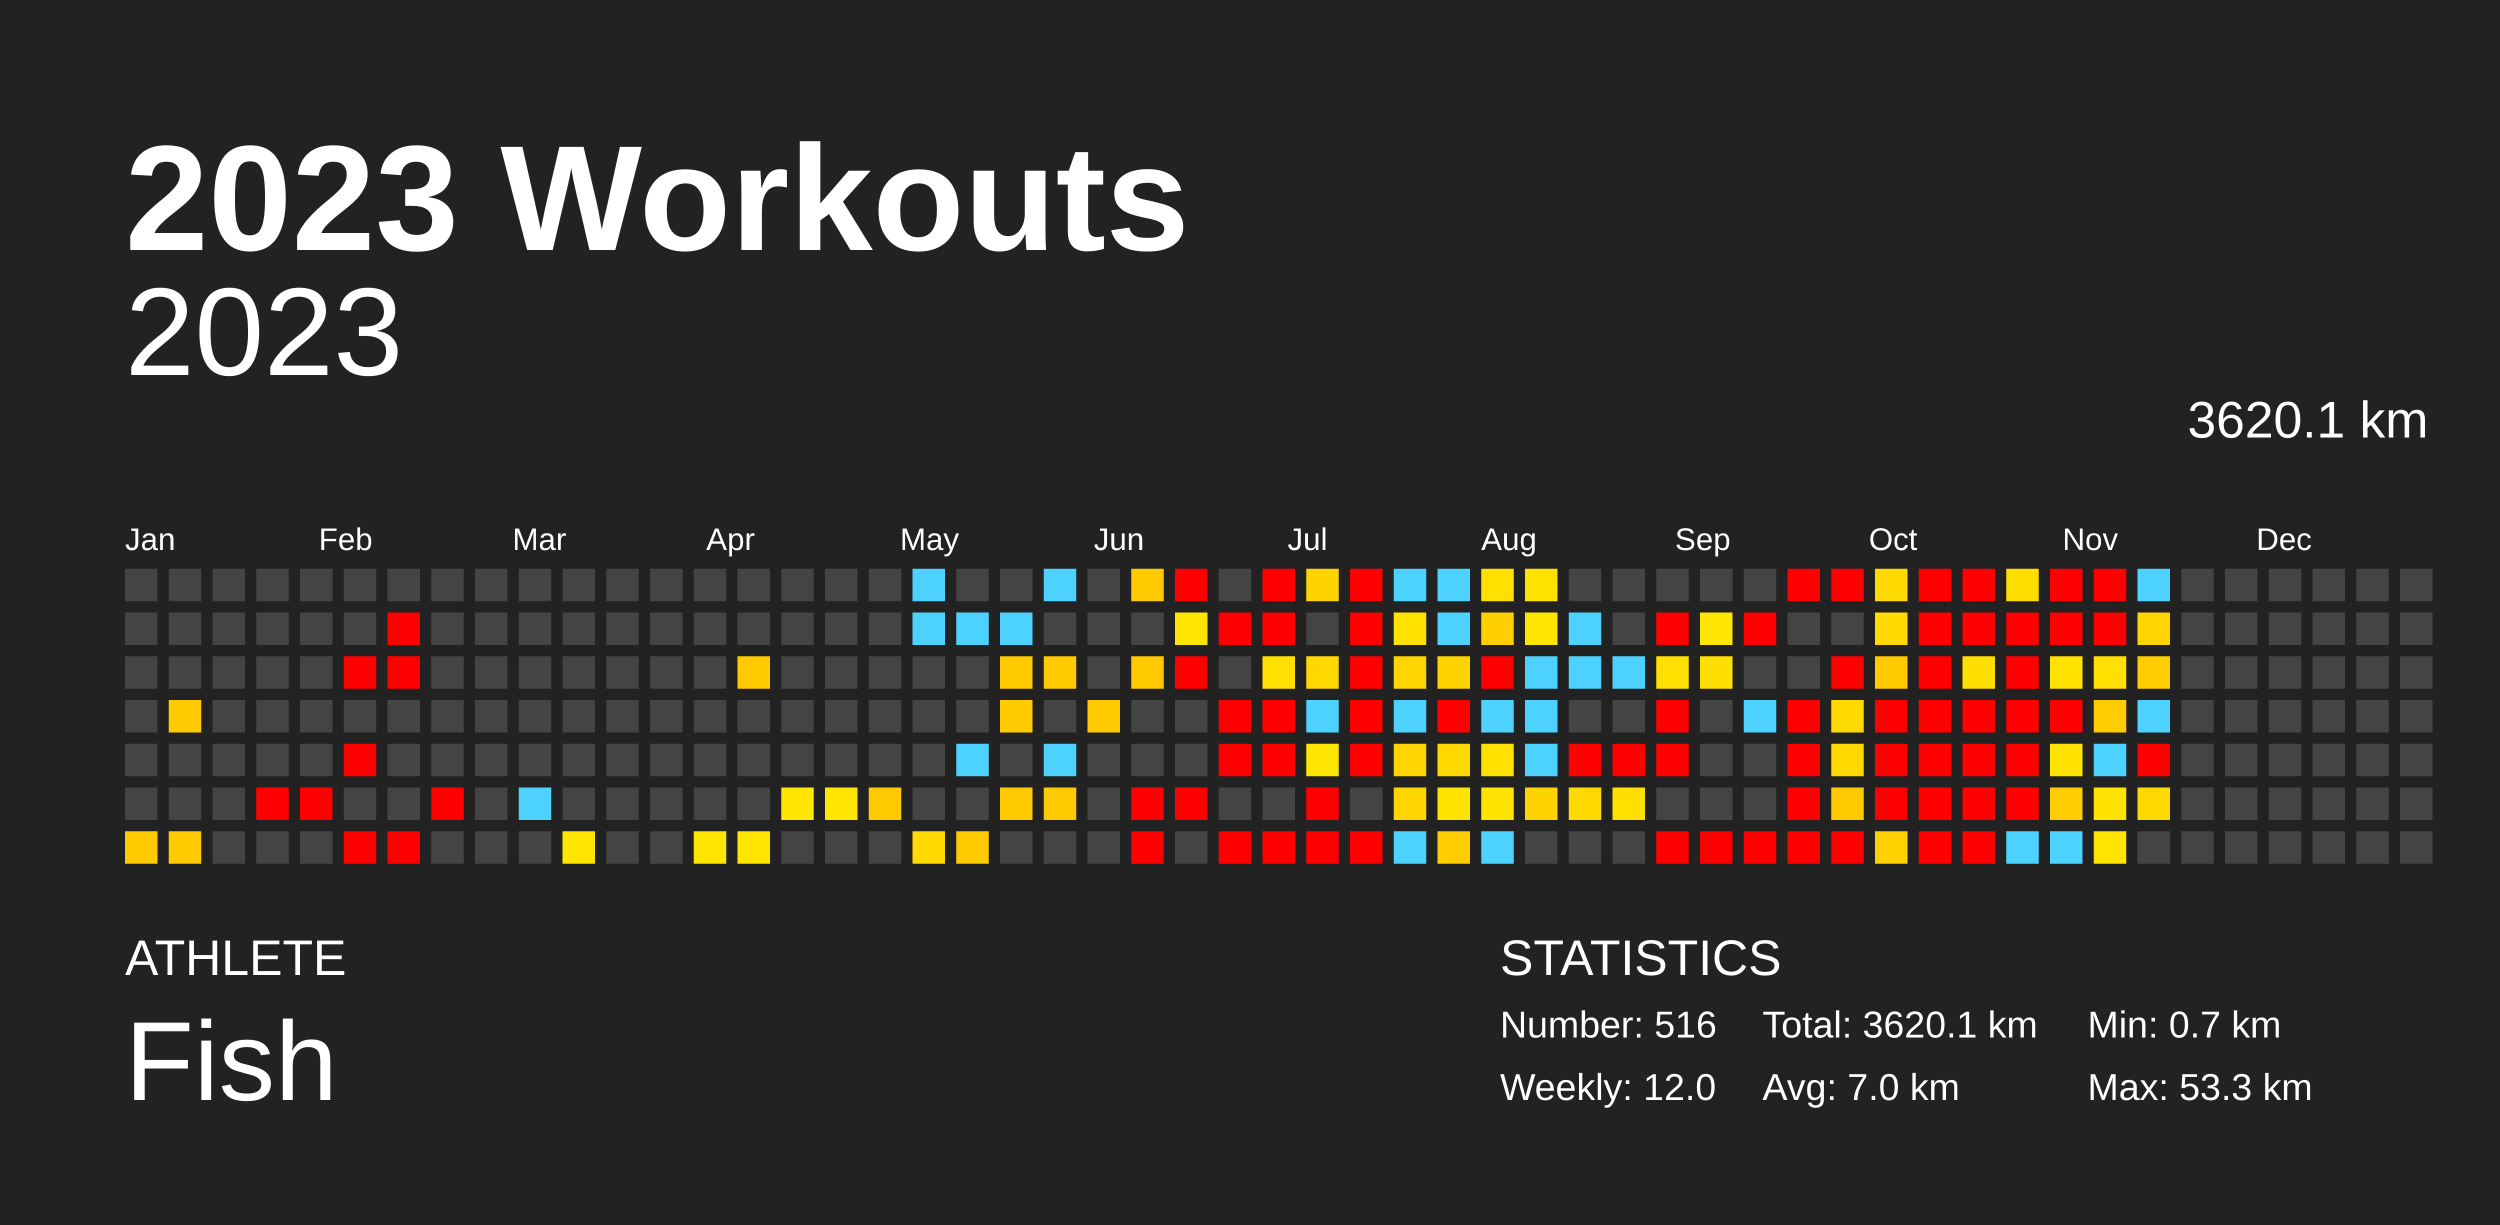
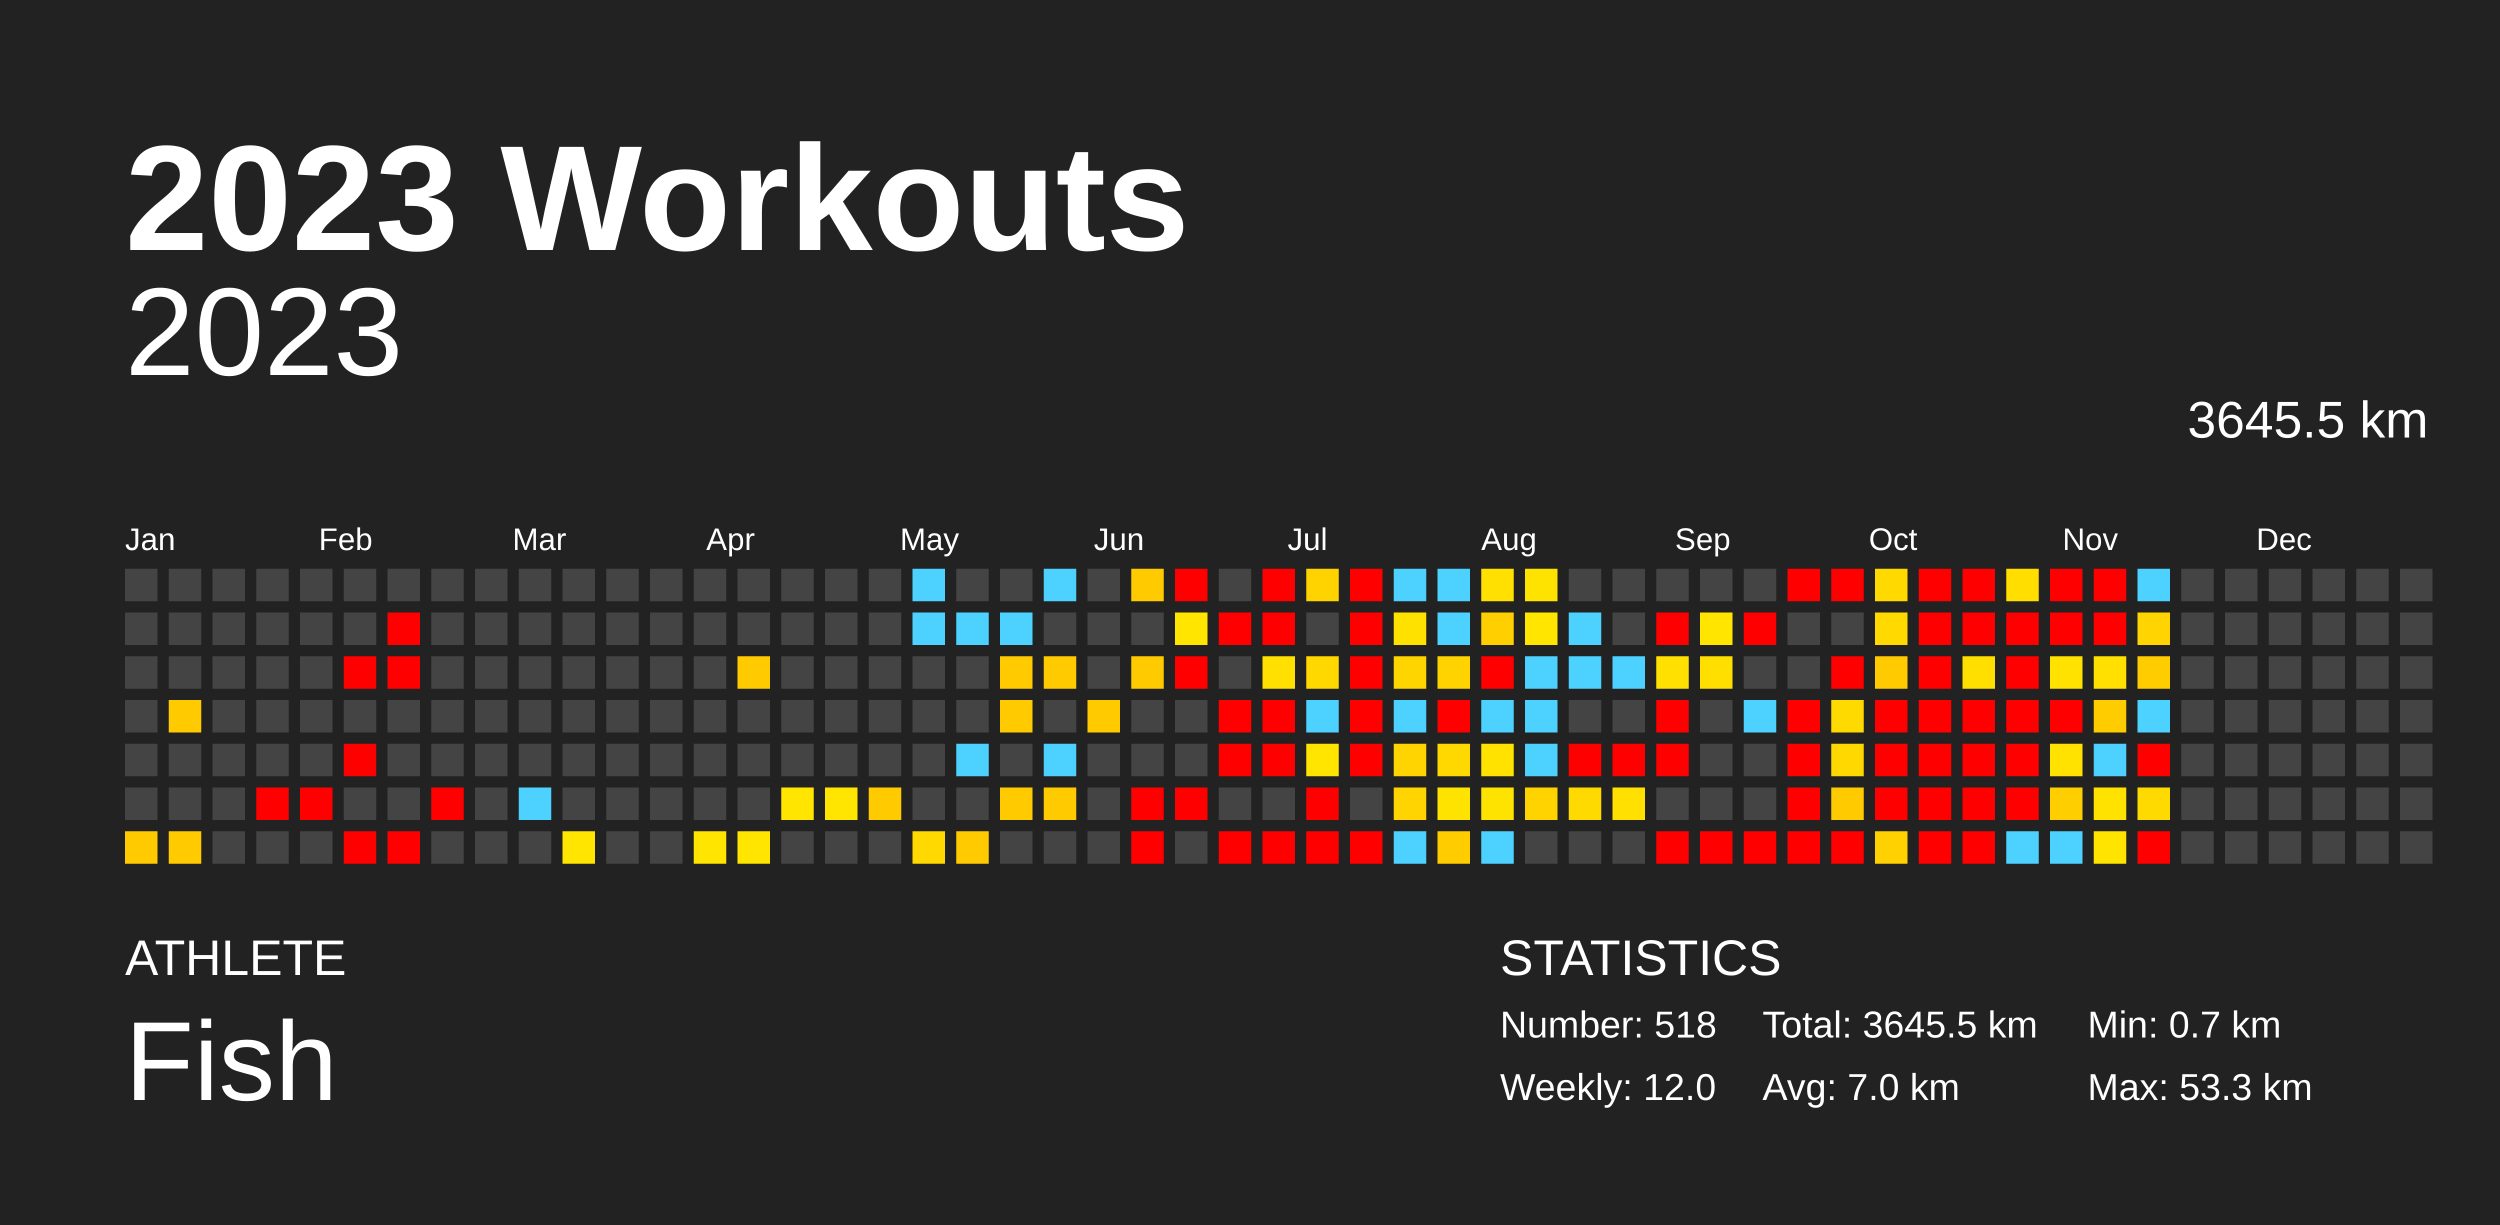
<svg xmlns="http://www.w3.org/2000/svg" baseProfile="full" height="98mm" version="1.1" viewBox="0,0,200,98" width="200mm">
  <defs />
  <rect fill="#222222" height="98" width="200" x="0" y="0" />
  <text fill="#FFFFFF" style="font-size:12px; font-family:Arial; font-weight:bold;" x="10" y="20">2023 Workouts</text>
  <text fill="#FFFFFF" style="font-size:4px; font-family:Arial" x="10" y="78">ATHLETE</text>
  <text fill="#FFFFFF" style="font-size:9px; font-family:Arial" x="10" y="88">Fish</text>
  <text fill="#FFFFFF" style="font-size:4px; font-family:Arial" x="120" y="78">STATISTICS</text>
-   <text fill="#FFFFFF" style="font-size:3px; font-family:Arial" x="120" y="83">Number: 516</text>
+   <text fill="#FFFFFF" style="font-size:3px; font-family:Arial" x="120" y="83">Number: 518</text>
  <text fill="#FFFFFF" style="font-size:3px; font-family:Arial" x="120" y="88">Weekly: 12.0</text>
-   <text fill="#FFFFFF" style="font-size:3px; font-family:Arial" x="141" y="83">Total: 3620.1 km</text>
+   <text fill="#FFFFFF" style="font-size:3px; font-family:Arial" x="141" y="83">Total: 3645.5 km</text>
  <text fill="#FFFFFF" style="font-size:3px; font-family:Arial" x="141" y="88">Avg: 7.0 km</text>
  <text fill="#FFFFFF" style="font-size:3px; font-family:Arial" x="167" y="83">Min: 0.7 km</text>
  <text fill="#FFFFFF" style="font-size:3px; font-family:Arial" x="167" y="88">Max: 53.3 km</text>
  <text alignment-baseline="hanging" fill="#FFFFFF" style="font-size:10.0px; font-family:Arial;" x="10" y="30">2023</text>
-   <text alignment-baseline="hanging" fill="#FFFFFF" style="font-size:4.125px; font-family:Arial;" x="175" y="35">3620.1 km</text>
+   <text alignment-baseline="hanging" fill="#FFFFFF" style="font-size:4.125px; font-family:Arial;" x="175" y="35">3645.5 km</text>
  <text fill="#FFFFFF" style="font-size:2.5px; font-family:Arial" x="10.0" y="44">Jan</text>
  <text fill="#FFFFFF" style="font-size:2.5px; font-family:Arial" x="25.5" y="44">Feb</text>
  <text fill="#FFFFFF" style="font-size:2.5px; font-family:Arial" x="41.0" y="44">Mar</text>
  <text fill="#FFFFFF" style="font-size:2.5px; font-family:Arial" x="56.5" y="44">Apr</text>
  <text fill="#FFFFFF" style="font-size:2.5px; font-family:Arial" x="72.0" y="44">May</text>
  <text fill="#FFFFFF" style="font-size:2.5px; font-family:Arial" x="87.5" y="44">Jun</text>
  <text fill="#FFFFFF" style="font-size:2.5px; font-family:Arial" x="103.0" y="44">Jul</text>
  <text fill="#FFFFFF" style="font-size:2.5px; font-family:Arial" x="118.5" y="44">Aug</text>
  <text fill="#FFFFFF" style="font-size:2.5px; font-family:Arial" x="134.0" y="44">Sep</text>
  <text fill="#FFFFFF" style="font-size:2.5px; font-family:Arial" x="149.5" y="44">Oct</text>
  <text fill="#FFFFFF" style="font-size:2.5px; font-family:Arial" x="165.0" y="44">Nov</text>
  <text fill="#FFFFFF" style="font-size:2.5px; font-family:Arial" x="180.5" y="44">Dec</text>
  <rect fill="#444444" height="2.6" width="2.6" x="10.0" y="45.5" />
  <rect fill="#444444" height="2.6" width="2.6" x="10.0" y="49.0" />
  <rect fill="#444444" height="2.6" width="2.6" x="10.0" y="52.5" />
  <rect fill="#444444" height="2.6" width="2.6" x="10.0" y="56.0" />
  <rect fill="#444444" height="2.6" width="2.6" x="10.0" y="59.5" />
  <rect fill="#444444" height="2.6" width="2.6" x="10.0" y="63.0" />
  <rect fill="#ffca00" height="2.6" width="2.6" x="10.0" y="66.5" />
  <rect fill="#444444" height="2.6" width="2.6" x="13.5" y="45.5" />
  <rect fill="#444444" height="2.6" width="2.6" x="13.5" y="49.0" />
  <rect fill="#444444" height="2.6" width="2.6" x="13.5" y="52.5" />
  <rect fill="#ffca00" height="2.6" width="2.6" x="13.5" y="56.0" />
  <rect fill="#444444" height="2.6" width="2.6" x="13.5" y="59.5" />
  <rect fill="#444444" height="2.6" width="2.6" x="13.5" y="63.0" />
  <rect fill="#ffca00" height="2.6" width="2.6" x="13.5" y="66.5" />
  <rect fill="#444444" height="2.6" width="2.6" x="17.0" y="45.5" />
  <rect fill="#444444" height="2.6" width="2.6" x="17.0" y="49.0" />
  <rect fill="#444444" height="2.6" width="2.6" x="17.0" y="52.5" />
  <rect fill="#444444" height="2.6" width="2.6" x="17.0" y="56.0" />
  <rect fill="#444444" height="2.6" width="2.6" x="17.0" y="59.5" />
  <rect fill="#444444" height="2.6" width="2.6" x="17.0" y="63.0" />
  <rect fill="#444444" height="2.6" width="2.6" x="17.0" y="66.5" />
  <rect fill="#444444" height="2.6" width="2.6" x="20.5" y="45.5" />
  <rect fill="#444444" height="2.6" width="2.6" x="20.5" y="49.0" />
  <rect fill="#444444" height="2.6" width="2.6" x="20.5" y="52.5" />
  <rect fill="#444444" height="2.6" width="2.6" x="20.5" y="56.0" />
  <rect fill="#444444" height="2.6" width="2.6" x="20.5" y="59.5" />
  <rect fill="red" height="2.6" width="2.6" x="20.5" y="63.0" />
  <rect fill="#444444" height="2.6" width="2.6" x="20.5" y="66.5" />
  <rect fill="#444444" height="2.6" width="2.6" x="24.0" y="45.5" />
  <rect fill="#444444" height="2.6" width="2.6" x="24.0" y="49.0" />
  <rect fill="#444444" height="2.6" width="2.6" x="24.0" y="52.5" />
  <rect fill="#444444" height="2.6" width="2.6" x="24.0" y="56.0" />
  <rect fill="#444444" height="2.6" width="2.6" x="24.0" y="59.5" />
  <rect fill="red" height="2.6" width="2.6" x="24.0" y="63.0" />
  <rect fill="#444444" height="2.6" width="2.6" x="24.0" y="66.5" />
  <rect fill="#444444" height="2.6" width="2.6" x="27.5" y="45.5" />
  <rect fill="#444444" height="2.6" width="2.6" x="27.5" y="49.0" />
  <rect fill="red" height="2.6" width="2.6" x="27.5" y="52.5" />
  <rect fill="#444444" height="2.6" width="2.6" x="27.5" y="56.0" />
  <rect fill="red" height="2.6" width="2.6" x="27.5" y="59.5" />
  <rect fill="#444444" height="2.6" width="2.6" x="27.5" y="63.0" />
  <rect fill="red" height="2.6" width="2.6" x="27.5" y="66.5" />
  <rect fill="#444444" height="2.6" width="2.6" x="31.0" y="45.5" />
  <rect fill="red" height="2.6" width="2.6" x="31.0" y="49.0" />
  <rect fill="red" height="2.6" width="2.6" x="31.0" y="52.5" />
  <rect fill="#444444" height="2.6" width="2.6" x="31.0" y="56.0" />
  <rect fill="#444444" height="2.6" width="2.6" x="31.0" y="59.5" />
  <rect fill="#444444" height="2.6" width="2.6" x="31.0" y="63.0" />
  <rect fill="red" height="2.6" width="2.6" x="31.0" y="66.5" />
  <rect fill="#444444" height="2.6" width="2.6" x="34.5" y="45.5" />
  <rect fill="#444444" height="2.6" width="2.6" x="34.5" y="49.0" />
  <rect fill="#444444" height="2.6" width="2.6" x="34.5" y="52.5" />
  <rect fill="#444444" height="2.6" width="2.6" x="34.5" y="56.0" />
  <rect fill="#444444" height="2.6" width="2.6" x="34.5" y="59.5" />
  <rect fill="red" height="2.6" width="2.6" x="34.5" y="63.0" />
  <rect fill="#444444" height="2.6" width="2.6" x="34.5" y="66.5" />
  <rect fill="#444444" height="2.6" width="2.6" x="38.0" y="45.5" />
  <rect fill="#444444" height="2.6" width="2.6" x="38.0" y="49.0" />
  <rect fill="#444444" height="2.6" width="2.6" x="38.0" y="52.5" />
  <rect fill="#444444" height="2.6" width="2.6" x="38.0" y="56.0" />
  <rect fill="#444444" height="2.6" width="2.6" x="38.0" y="59.5" />
  <rect fill="#444444" height="2.6" width="2.6" x="38.0" y="63.0" />
  <rect fill="#444444" height="2.6" width="2.6" x="38.0" y="66.5" />
  <rect fill="#444444" height="2.6" width="2.6" x="41.5" y="45.5" />
  <rect fill="#444444" height="2.6" width="2.6" x="41.5" y="49.0" />
  <rect fill="#444444" height="2.6" width="2.6" x="41.5" y="52.5" />
  <rect fill="#444444" height="2.6" width="2.6" x="41.5" y="56.0" />
  <rect fill="#444444" height="2.6" width="2.6" x="41.5" y="59.5" />
  <rect fill="#4dd2ff" height="2.6" width="2.6" x="41.5" y="63.0" />
  <rect fill="#444444" height="2.6" width="2.6" x="41.5" y="66.5" />
  <rect fill="#444444" height="2.6" width="2.6" x="45.0" y="45.5" />
  <rect fill="#444444" height="2.6" width="2.6" x="45.0" y="49.0" />
  <rect fill="#444444" height="2.6" width="2.6" x="45.0" y="52.5" />
  <rect fill="#444444" height="2.6" width="2.6" x="45.0" y="56.0" />
  <rect fill="#444444" height="2.6" width="2.6" x="45.0" y="59.5" />
  <rect fill="#444444" height="2.6" width="2.6" x="45.0" y="63.0" />
  <rect fill="#ffe500" height="2.6" width="2.6" x="45.0" y="66.5" />
  <rect fill="#444444" height="2.6" width="2.6" x="48.5" y="45.5" />
  <rect fill="#444444" height="2.6" width="2.6" x="48.5" y="49.0" />
  <rect fill="#444444" height="2.6" width="2.6" x="48.5" y="52.5" />
  <rect fill="#444444" height="2.6" width="2.6" x="48.5" y="56.0" />
  <rect fill="#444444" height="2.6" width="2.6" x="48.5" y="59.5" />
  <rect fill="#444444" height="2.6" width="2.6" x="48.5" y="63.0" />
  <rect fill="#444444" height="2.6" width="2.6" x="48.5" y="66.5" />
  <rect fill="#444444" height="2.6" width="2.6" x="52.0" y="45.5" />
  <rect fill="#444444" height="2.6" width="2.6" x="52.0" y="49.0" />
  <rect fill="#444444" height="2.6" width="2.6" x="52.0" y="52.5" />
  <rect fill="#444444" height="2.6" width="2.6" x="52.0" y="56.0" />
  <rect fill="#444444" height="2.6" width="2.6" x="52.0" y="59.5" />
  <rect fill="#444444" height="2.6" width="2.6" x="52.0" y="63.0" />
  <rect fill="#444444" height="2.6" width="2.6" x="52.0" y="66.5" />
  <rect fill="#444444" height="2.6" width="2.6" x="55.5" y="45.5" />
  <rect fill="#444444" height="2.6" width="2.6" x="55.5" y="49.0" />
  <rect fill="#444444" height="2.6" width="2.6" x="55.5" y="52.5" />
  <rect fill="#444444" height="2.6" width="2.6" x="55.5" y="56.0" />
  <rect fill="#444444" height="2.6" width="2.6" x="55.5" y="59.5" />
  <rect fill="#444444" height="2.6" width="2.6" x="55.5" y="63.0" />
  <rect fill="#ffe500" height="2.6" width="2.6" x="55.5" y="66.5" />
  <rect fill="#444444" height="2.6" width="2.6" x="59.0" y="45.5" />
  <rect fill="#444444" height="2.6" width="2.6" x="59.0" y="49.0" />
  <rect fill="#ffca00" height="2.6" width="2.6" x="59.0" y="52.5" />
  <rect fill="#444444" height="2.6" width="2.6" x="59.0" y="56.0" />
  <rect fill="#444444" height="2.6" width="2.6" x="59.0" y="59.5" />
  <rect fill="#444444" height="2.6" width="2.6" x="59.0" y="63.0" />
  <rect fill="#ffe500" height="2.6" width="2.6" x="59.0" y="66.5" />
  <rect fill="#444444" height="2.6" width="2.6" x="62.5" y="45.5" />
  <rect fill="#444444" height="2.6" width="2.6" x="62.5" y="49.0" />
  <rect fill="#444444" height="2.6" width="2.6" x="62.5" y="52.5" />
  <rect fill="#444444" height="2.6" width="2.6" x="62.5" y="56.0" />
  <rect fill="#444444" height="2.6" width="2.6" x="62.5" y="59.5" />
  <rect fill="#ffe500" height="2.6" width="2.6" x="62.5" y="63.0" />
  <rect fill="#444444" height="2.6" width="2.6" x="62.5" y="66.5" />
  <rect fill="#444444" height="2.6" width="2.6" x="66.0" y="45.5" />
  <rect fill="#444444" height="2.6" width="2.6" x="66.0" y="49.0" />
  <rect fill="#444444" height="2.6" width="2.6" x="66.0" y="52.5" />
  <rect fill="#444444" height="2.6" width="2.6" x="66.0" y="56.0" />
  <rect fill="#444444" height="2.6" width="2.6" x="66.0" y="59.5" />
  <rect fill="#ffe500" height="2.6" width="2.6" x="66.0" y="63.0" />
  <rect fill="#444444" height="2.6" width="2.6" x="66.0" y="66.5" />
  <rect fill="#444444" height="2.6" width="2.6" x="69.5" y="45.5" />
  <rect fill="#444444" height="2.6" width="2.6" x="69.5" y="49.0" />
  <rect fill="#444444" height="2.6" width="2.6" x="69.5" y="52.5" />
  <rect fill="#444444" height="2.6" width="2.6" x="69.5" y="56.0" />
  <rect fill="#444444" height="2.6" width="2.6" x="69.5" y="59.5" />
  <rect fill="#ffca00" height="2.6" width="2.6" x="69.5" y="63.0" />
  <rect fill="#444444" height="2.6" width="2.6" x="69.5" y="66.5" />
  <rect fill="#4dd2ff" height="2.6" width="2.6" x="73.0" y="45.5" />
  <rect fill="#4dd2ff" height="2.6" width="2.6" x="73.0" y="49.0" />
  <rect fill="#444444" height="2.6" width="2.6" x="73.0" y="52.5" />
  <rect fill="#444444" height="2.6" width="2.6" x="73.0" y="56.0" />
  <rect fill="#444444" height="2.6" width="2.6" x="73.0" y="59.5" />
  <rect fill="#444444" height="2.6" width="2.6" x="73.0" y="63.0" />
  <rect fill="#ffd900" height="2.6" width="2.6" x="73.0" y="66.5" />
  <rect fill="#444444" height="2.6" width="2.6" x="76.5" y="45.5" />
  <rect fill="#4dd2ff" height="2.6" width="2.6" x="76.5" y="49.0" />
  <rect fill="#444444" height="2.6" width="2.6" x="76.5" y="52.5" />
  <rect fill="#444444" height="2.6" width="2.6" x="76.5" y="56.0" />
  <rect fill="#4dd2ff" height="2.6" width="2.6" x="76.5" y="59.5" />
  <rect fill="#444444" height="2.6" width="2.6" x="76.5" y="63.0" />
  <rect fill="#ffca00" height="2.6" width="2.6" x="76.5" y="66.5" />
  <rect fill="#444444" height="2.6" width="2.6" x="80.0" y="45.5" />
  <rect fill="#4dd2ff" height="2.6" width="2.6" x="80.0" y="49.0" />
  <rect fill="#ffca00" height="2.6" width="2.6" x="80.0" y="52.5" />
  <rect fill="#ffca00" height="2.6" width="2.6" x="80.0" y="56.0" />
  <rect fill="#444444" height="2.6" width="2.6" x="80.0" y="59.5" />
  <rect fill="#ffca00" height="2.6" width="2.6" x="80.0" y="63.0" />
  <rect fill="#444444" height="2.6" width="2.6" x="80.0" y="66.5" />
  <rect fill="#4dd2ff" height="2.6" width="2.6" x="83.5" y="45.5" />
  <rect fill="#444444" height="2.6" width="2.6" x="83.5" y="49.0" />
  <rect fill="#ffca00" height="2.6" width="2.6" x="83.5" y="52.5" />
  <rect fill="#444444" height="2.6" width="2.6" x="83.5" y="56.0" />
  <rect fill="#4dd2ff" height="2.6" width="2.6" x="83.5" y="59.5" />
  <rect fill="#ffca00" height="2.6" width="2.6" x="83.5" y="63.0" />
  <rect fill="#444444" height="2.6" width="2.6" x="83.5" y="66.5" />
  <rect fill="#444444" height="2.6" width="2.6" x="87.0" y="45.5" />
  <rect fill="#444444" height="2.6" width="2.6" x="87.0" y="49.0" />
  <rect fill="#444444" height="2.6" width="2.6" x="87.0" y="52.5" />
  <rect fill="#ffca00" height="2.6" width="2.6" x="87.0" y="56.0" />
  <rect fill="#444444" height="2.6" width="2.6" x="87.0" y="59.5" />
  <rect fill="#444444" height="2.6" width="2.6" x="87.0" y="63.0" />
  <rect fill="#444444" height="2.6" width="2.6" x="87.0" y="66.5" />
  <rect fill="#ffca00" height="2.6" width="2.6" x="90.5" y="45.5" />
  <rect fill="#444444" height="2.6" width="2.6" x="90.5" y="49.0" />
  <rect fill="#ffca00" height="2.6" width="2.6" x="90.5" y="52.5" />
  <rect fill="#444444" height="2.6" width="2.6" x="90.5" y="56.0" />
  <rect fill="#444444" height="2.6" width="2.6" x="90.5" y="59.5" />
  <rect fill="red" height="2.6" width="2.6" x="90.5" y="63.0" />
  <rect fill="red" height="2.6" width="2.6" x="90.5" y="66.5" />
  <rect fill="red" height="2.6" width="2.6" x="94.0" y="45.5" />
  <rect fill="#ffe500" height="2.6" width="2.6" x="94.0" y="49.0" />
  <rect fill="red" height="2.6" width="2.6" x="94.0" y="52.5" />
  <rect fill="#444444" height="2.6" width="2.6" x="94.0" y="56.0" />
  <rect fill="#444444" height="2.6" width="2.6" x="94.0" y="59.5" />
  <rect fill="red" height="2.6" width="2.6" x="94.0" y="63.0" />
  <rect fill="#444444" height="2.6" width="2.6" x="94.0" y="66.5" />
  <rect fill="#444444" height="2.6" width="2.6" x="97.5" y="45.5" />
  <rect fill="red" height="2.6" width="2.6" x="97.5" y="49.0" />
  <rect fill="#444444" height="2.6" width="2.6" x="97.5" y="52.5" />
  <rect fill="red" height="2.6" width="2.6" x="97.5" y="56.0" />
  <rect fill="red" height="2.6" width="2.6" x="97.5" y="59.5" />
  <rect fill="#444444" height="2.6" width="2.6" x="97.5" y="63.0" />
  <rect fill="red" height="2.6" width="2.6" x="97.5" y="66.5" />
  <rect fill="red" height="2.6" width="2.6" x="101.0" y="45.5" />
  <rect fill="red" height="2.6" width="2.6" x="101.0" y="49.0" />
  <rect fill="#ffe000" height="2.6" width="2.6" x="101.0" y="52.5" />
  <rect fill="red" height="2.6" width="2.6" x="101.0" y="56.0" />
  <rect fill="red" height="2.6" width="2.6" x="101.0" y="59.5" />
  <rect fill="#444444" height="2.6" width="2.6" x="101.0" y="63.0" />
  <rect fill="red" height="2.6" width="2.6" x="101.0" y="66.5" />
  <rect fill="#ffd300" height="2.6" width="2.6" x="104.5" y="45.5" />
  <rect fill="#444444" height="2.6" width="2.6" x="104.5" y="49.0" />
  <rect fill="#ffd800" height="2.6" width="2.6" x="104.5" y="52.5" />
  <rect fill="#4dd2ff" height="2.6" width="2.6" x="104.5" y="56.0" />
  <rect fill="#ffe500" height="2.6" width="2.6" x="104.5" y="59.5" />
  <rect fill="red" height="2.6" width="2.6" x="104.5" y="63.0" />
  <rect fill="red" height="2.6" width="2.6" x="104.5" y="66.5" />
  <rect fill="red" height="2.6" width="2.6" x="108.0" y="45.5" />
  <rect fill="red" height="2.6" width="2.6" x="108.0" y="49.0" />
  <rect fill="red" height="2.6" width="2.6" x="108.0" y="52.5" />
  <rect fill="red" height="2.6" width="2.6" x="108.0" y="56.0" />
  <rect fill="red" height="2.6" width="2.6" x="108.0" y="59.5" />
  <rect fill="#444444" height="2.6" width="2.6" x="108.0" y="63.0" />
  <rect fill="red" height="2.6" width="2.6" x="108.0" y="66.5" />
  <rect fill="#4dd2ff" height="2.6" width="2.6" x="111.5" y="45.5" />
  <rect fill="#ffe100" height="2.6" width="2.6" x="111.5" y="49.0" />
  <rect fill="#ffd500" height="2.6" width="2.6" x="111.5" y="52.5" />
  <rect fill="#4dd2ff" height="2.6" width="2.6" x="111.5" y="56.0" />
  <rect fill="#ffd400" height="2.6" width="2.6" x="111.5" y="59.5" />
  <rect fill="#ffd400" height="2.6" width="2.6" x="111.5" y="63.0" />
  <rect fill="#4dd2ff" height="2.6" width="2.6" x="111.5" y="66.5" />
  <rect fill="#4dd2ff" height="2.6" width="2.6" x="115.0" y="45.5" />
  <rect fill="#4dd2ff" height="2.6" width="2.6" x="115.0" y="49.0" />
  <rect fill="#ffd300" height="2.6" width="2.6" x="115.0" y="52.5" />
  <rect fill="red" height="2.6" width="2.6" x="115.0" y="56.0" />
  <rect fill="#ffd800" height="2.6" width="2.6" x="115.0" y="59.5" />
  <rect fill="#ffe300" height="2.6" width="2.6" x="115.0" y="63.0" />
  <rect fill="#ffcc00" height="2.6" width="2.6" x="115.0" y="66.5" />
  <rect fill="#ffe000" height="2.6" width="2.6" x="118.5" y="45.5" />
  <rect fill="#ffcf00" height="2.6" width="2.6" x="118.5" y="49.0" />
  <rect fill="red" height="2.6" width="2.6" x="118.5" y="52.5" />
  <rect fill="#4dd2ff" height="2.6" width="2.6" x="118.5" y="56.0" />
  <rect fill="#ffe200" height="2.6" width="2.6" x="118.5" y="59.5" />
  <rect fill="#ffe300" height="2.6" width="2.6" x="118.5" y="63.0" />
  <rect fill="#4dd2ff" height="2.6" width="2.6" x="118.5" y="66.5" />
  <rect fill="#ffe300" height="2.6" width="2.6" x="122.0" y="45.5" />
  <rect fill="#ffe500" height="2.6" width="2.6" x="122.0" y="49.0" />
  <rect fill="#4dd2ff" height="2.6" width="2.6" x="122.0" y="52.5" />
  <rect fill="#4dd2ff" height="2.6" width="2.6" x="122.0" y="56.0" />
  <rect fill="#4dd2ff" height="2.6" width="2.6" x="122.0" y="59.5" />
  <rect fill="#ffd300" height="2.6" width="2.6" x="122.0" y="63.0" />
  <rect fill="#444444" height="2.6" width="2.6" x="122.0" y="66.5" />
  <rect fill="#444444" height="2.6" width="2.6" x="125.5" y="45.5" />
  <rect fill="#4dd2ff" height="2.6" width="2.6" x="125.5" y="49.0" />
  <rect fill="#4dd2ff" height="2.6" width="2.6" x="125.5" y="52.5" />
  <rect fill="#444444" height="2.6" width="2.6" x="125.5" y="56.0" />
  <rect fill="red" height="2.6" width="2.6" x="125.5" y="59.5" />
  <rect fill="#ffda00" height="2.6" width="2.6" x="125.5" y="63.0" />
  <rect fill="#444444" height="2.6" width="2.6" x="125.5" y="66.5" />
  <rect fill="#444444" height="2.6" width="2.6" x="129.0" y="45.5" />
  <rect fill="#444444" height="2.6" width="2.6" x="129.0" y="49.0" />
  <rect fill="#4dd2ff" height="2.6" width="2.6" x="129.0" y="52.5" />
  <rect fill="#444444" height="2.6" width="2.6" x="129.0" y="56.0" />
  <rect fill="red" height="2.6" width="2.6" x="129.0" y="59.5" />
  <rect fill="#ffe000" height="2.6" width="2.6" x="129.0" y="63.0" />
  <rect fill="#444444" height="2.6" width="2.6" x="129.0" y="66.5" />
  <rect fill="#444444" height="2.6" width="2.6" x="132.5" y="45.5" />
  <rect fill="red" height="2.6" width="2.6" x="132.5" y="49.0" />
  <rect fill="#ffe000" height="2.6" width="2.6" x="132.5" y="52.5" />
  <rect fill="red" height="2.6" width="2.6" x="132.5" y="56.0" />
  <rect fill="red" height="2.6" width="2.6" x="132.5" y="59.5" />
  <rect fill="#444444" height="2.6" width="2.6" x="132.5" y="63.0" />
  <rect fill="red" height="2.6" width="2.6" x="132.5" y="66.5" />
  <rect fill="#444444" height="2.6" width="2.6" x="136.0" y="45.5" />
  <rect fill="#ffe500" height="2.6" width="2.6" x="136.0" y="49.0" />
  <rect fill="#ffdf00" height="2.6" width="2.6" x="136.0" y="52.5" />
  <rect fill="#444444" height="2.6" width="2.6" x="136.0" y="56.0" />
  <rect fill="#444444" height="2.6" width="2.6" x="136.0" y="59.5" />
  <rect fill="#444444" height="2.6" width="2.6" x="136.0" y="63.0" />
  <rect fill="red" height="2.6" width="2.6" x="136.0" y="66.5" />
  <rect fill="#444444" height="2.6" width="2.6" x="139.5" y="45.5" />
  <rect fill="red" height="2.6" width="2.6" x="139.5" y="49.0" />
  <rect fill="#444444" height="2.6" width="2.6" x="139.5" y="52.5" />
  <rect fill="#4dd2ff" height="2.6" width="2.6" x="139.5" y="56.0" />
  <rect fill="#444444" height="2.6" width="2.6" x="139.5" y="59.5" />
  <rect fill="#444444" height="2.6" width="2.6" x="139.5" y="63.0" />
  <rect fill="red" height="2.6" width="2.6" x="139.5" y="66.5" />
  <rect fill="red" height="2.6" width="2.6" x="143.0" y="45.5" />
  <rect fill="#444444" height="2.6" width="2.6" x="143.0" y="49.0" />
  <rect fill="#444444" height="2.6" width="2.6" x="143.0" y="52.5" />
  <rect fill="red" height="2.6" width="2.6" x="143.0" y="56.0" />
  <rect fill="red" height="2.6" width="2.6" x="143.0" y="59.5" />
  <rect fill="red" height="2.6" width="2.6" x="143.0" y="63.0" />
  <rect fill="red" height="2.6" width="2.6" x="143.0" y="66.5" />
  <rect fill="red" height="2.6" width="2.6" x="146.5" y="45.5" />
  <rect fill="#444444" height="2.6" width="2.6" x="146.5" y="49.0" />
  <rect fill="red" height="2.6" width="2.6" x="146.5" y="52.5" />
  <rect fill="#ffda00" height="2.6" width="2.6" x="146.5" y="56.0" />
  <rect fill="#ffd800" height="2.6" width="2.6" x="146.5" y="59.5" />
  <rect fill="#ffcb00" height="2.6" width="2.6" x="146.5" y="63.0" />
  <rect fill="red" height="2.6" width="2.6" x="146.5" y="66.5" />
  <rect fill="#ffd900" height="2.6" width="2.6" x="150.0" y="45.5" />
  <rect fill="#ffd900" height="2.6" width="2.6" x="150.0" y="49.0" />
  <rect fill="#ffca00" height="2.6" width="2.6" x="150.0" y="52.5" />
  <rect fill="red" height="2.6" width="2.6" x="150.0" y="56.0" />
  <rect fill="red" height="2.6" width="2.6" x="150.0" y="59.5" />
  <rect fill="red" height="2.6" width="2.6" x="150.0" y="63.0" />
  <rect fill="#ffd100" height="2.6" width="2.6" x="150.0" y="66.5" />
  <rect fill="red" height="2.6" width="2.6" x="153.5" y="45.5" />
  <rect fill="red" height="2.6" width="2.6" x="153.5" y="49.0" />
  <rect fill="red" height="2.6" width="2.6" x="153.5" y="52.5" />
  <rect fill="red" height="2.6" width="2.6" x="153.5" y="56.0" />
  <rect fill="red" height="2.6" width="2.6" x="153.5" y="59.5" />
  <rect fill="red" height="2.6" width="2.6" x="153.5" y="63.0" />
  <rect fill="red" height="2.6" width="2.6" x="153.5" y="66.5" />
  <rect fill="red" height="2.6" width="2.6" x="157.0" y="45.5" />
  <rect fill="red" height="2.6" width="2.6" x="157.0" y="49.0" />
  <rect fill="#ffdf00" height="2.6" width="2.6" x="157.0" y="52.5" />
  <rect fill="red" height="2.6" width="2.6" x="157.0" y="56.0" />
  <rect fill="red" height="2.6" width="2.6" x="157.0" y="59.5" />
  <rect fill="red" height="2.6" width="2.6" x="157.0" y="63.0" />
  <rect fill="red" height="2.6" width="2.6" x="157.0" y="66.5" />
  <rect fill="#ffde00" height="2.6" width="2.6" x="160.5" y="45.5" />
  <rect fill="red" height="2.6" width="2.6" x="160.5" y="49.0" />
  <rect fill="red" height="2.6" width="2.6" x="160.5" y="52.5" />
  <rect fill="red" height="2.6" width="2.6" x="160.5" y="56.0" />
  <rect fill="red" height="2.6" width="2.6" x="160.5" y="59.5" />
  <rect fill="red" height="2.6" width="2.6" x="160.5" y="63.0" />
  <rect fill="#4dd2ff" height="2.6" width="2.6" x="160.5" y="66.5" />
  <rect fill="red" height="2.6" width="2.6" x="164.0" y="45.5" />
  <rect fill="red" height="2.6" width="2.6" x="164.0" y="49.0" />
  <rect fill="#ffe200" height="2.6" width="2.6" x="164.0" y="52.5" />
  <rect fill="red" height="2.6" width="2.6" x="164.0" y="56.0" />
  <rect fill="#ffe200" height="2.6" width="2.6" x="164.0" y="59.5" />
  <rect fill="#ffce00" height="2.6" width="2.6" x="164.0" y="63.0" />
  <rect fill="#4dd2ff" height="2.6" width="2.6" x="164.0" y="66.5" />
  <rect fill="red" height="2.6" width="2.6" x="167.5" y="45.5" />
  <rect fill="red" height="2.6" width="2.6" x="167.5" y="49.0" />
  <rect fill="#ffe000" height="2.6" width="2.6" x="167.5" y="52.5" />
  <rect fill="#ffcc00" height="2.6" width="2.6" x="167.5" y="56.0" />
  <rect fill="#4dd2ff" height="2.6" width="2.6" x="167.5" y="59.5" />
  <rect fill="#ffe200" height="2.6" width="2.6" x="167.5" y="63.0" />
  <rect fill="#ffe400" height="2.6" width="2.6" x="167.5" y="66.5" />
  <rect fill="#4dd2ff" height="2.6" width="2.6" x="171.0" y="45.5" />
  <rect fill="#ffd400" height="2.6" width="2.6" x="171.0" y="49.0" />
  <rect fill="#ffcc00" height="2.6" width="2.6" x="171.0" y="52.5" />
  <rect fill="#4dd2ff" height="2.6" width="2.6" x="171.0" y="56.0" />
  <rect fill="red" height="2.6" width="2.6" x="171.0" y="59.5" />
  <rect fill="#ffda00" height="2.6" width="2.6" x="171.0" y="63.0" />
-   <rect fill="#444444" height="2.6" width="2.6" x="171.0" y="66.5" />
+   <rect fill="red" height="2.6" width="2.6" x="171.0" y="66.5" />
  <rect fill="#444444" height="2.6" width="2.6" x="174.5" y="45.5" />
  <rect fill="#444444" height="2.6" width="2.6" x="174.5" y="49.0" />
  <rect fill="#444444" height="2.6" width="2.6" x="174.5" y="52.5" />
  <rect fill="#444444" height="2.6" width="2.6" x="174.5" y="56.0" />
  <rect fill="#444444" height="2.6" width="2.6" x="174.5" y="59.5" />
  <rect fill="#444444" height="2.6" width="2.6" x="174.5" y="63.0" />
  <rect fill="#444444" height="2.6" width="2.6" x="174.5" y="66.5" />
  <rect fill="#444444" height="2.6" width="2.6" x="178.0" y="45.5" />
  <rect fill="#444444" height="2.6" width="2.6" x="178.0" y="49.0" />
  <rect fill="#444444" height="2.6" width="2.6" x="178.0" y="52.5" />
  <rect fill="#444444" height="2.6" width="2.6" x="178.0" y="56.0" />
  <rect fill="#444444" height="2.6" width="2.6" x="178.0" y="59.5" />
  <rect fill="#444444" height="2.6" width="2.6" x="178.0" y="63.0" />
  <rect fill="#444444" height="2.6" width="2.6" x="178.0" y="66.5" />
  <rect fill="#444444" height="2.6" width="2.6" x="181.5" y="45.5" />
  <rect fill="#444444" height="2.6" width="2.6" x="181.5" y="49.0" />
  <rect fill="#444444" height="2.6" width="2.6" x="181.5" y="52.5" />
  <rect fill="#444444" height="2.6" width="2.6" x="181.5" y="56.0" />
  <rect fill="#444444" height="2.6" width="2.6" x="181.5" y="59.5" />
  <rect fill="#444444" height="2.6" width="2.6" x="181.5" y="63.0" />
  <rect fill="#444444" height="2.6" width="2.6" x="181.5" y="66.5" />
  <rect fill="#444444" height="2.6" width="2.6" x="185.0" y="45.5" />
  <rect fill="#444444" height="2.6" width="2.6" x="185.0" y="49.0" />
  <rect fill="#444444" height="2.6" width="2.6" x="185.0" y="52.5" />
  <rect fill="#444444" height="2.6" width="2.6" x="185.0" y="56.0" />
  <rect fill="#444444" height="2.6" width="2.6" x="185.0" y="59.5" />
  <rect fill="#444444" height="2.6" width="2.6" x="185.0" y="63.0" />
  <rect fill="#444444" height="2.6" width="2.6" x="185.0" y="66.5" />
  <rect fill="#444444" height="2.6" width="2.6" x="188.5" y="45.5" />
  <rect fill="#444444" height="2.6" width="2.6" x="188.5" y="49.0" />
  <rect fill="#444444" height="2.6" width="2.6" x="188.5" y="52.5" />
  <rect fill="#444444" height="2.6" width="2.6" x="188.5" y="56.0" />
  <rect fill="#444444" height="2.6" width="2.6" x="188.5" y="59.5" />
  <rect fill="#444444" height="2.6" width="2.6" x="188.5" y="63.0" />
  <rect fill="#444444" height="2.6" width="2.6" x="188.5" y="66.5" />
  <rect fill="#444444" height="2.6" width="2.6" x="192.0" y="45.5" />
  <rect fill="#444444" height="2.6" width="2.6" x="192.0" y="49.0" />
  <rect fill="#444444" height="2.6" width="2.6" x="192.0" y="52.5" />
  <rect fill="#444444" height="2.6" width="2.6" x="192.0" y="56.0" />
  <rect fill="#444444" height="2.6" width="2.6" x="192.0" y="59.5" />
  <rect fill="#444444" height="2.6" width="2.6" x="192.0" y="63.0" />
  <rect fill="#444444" height="2.6" width="2.6" x="192.0" y="66.5" />
</svg>
